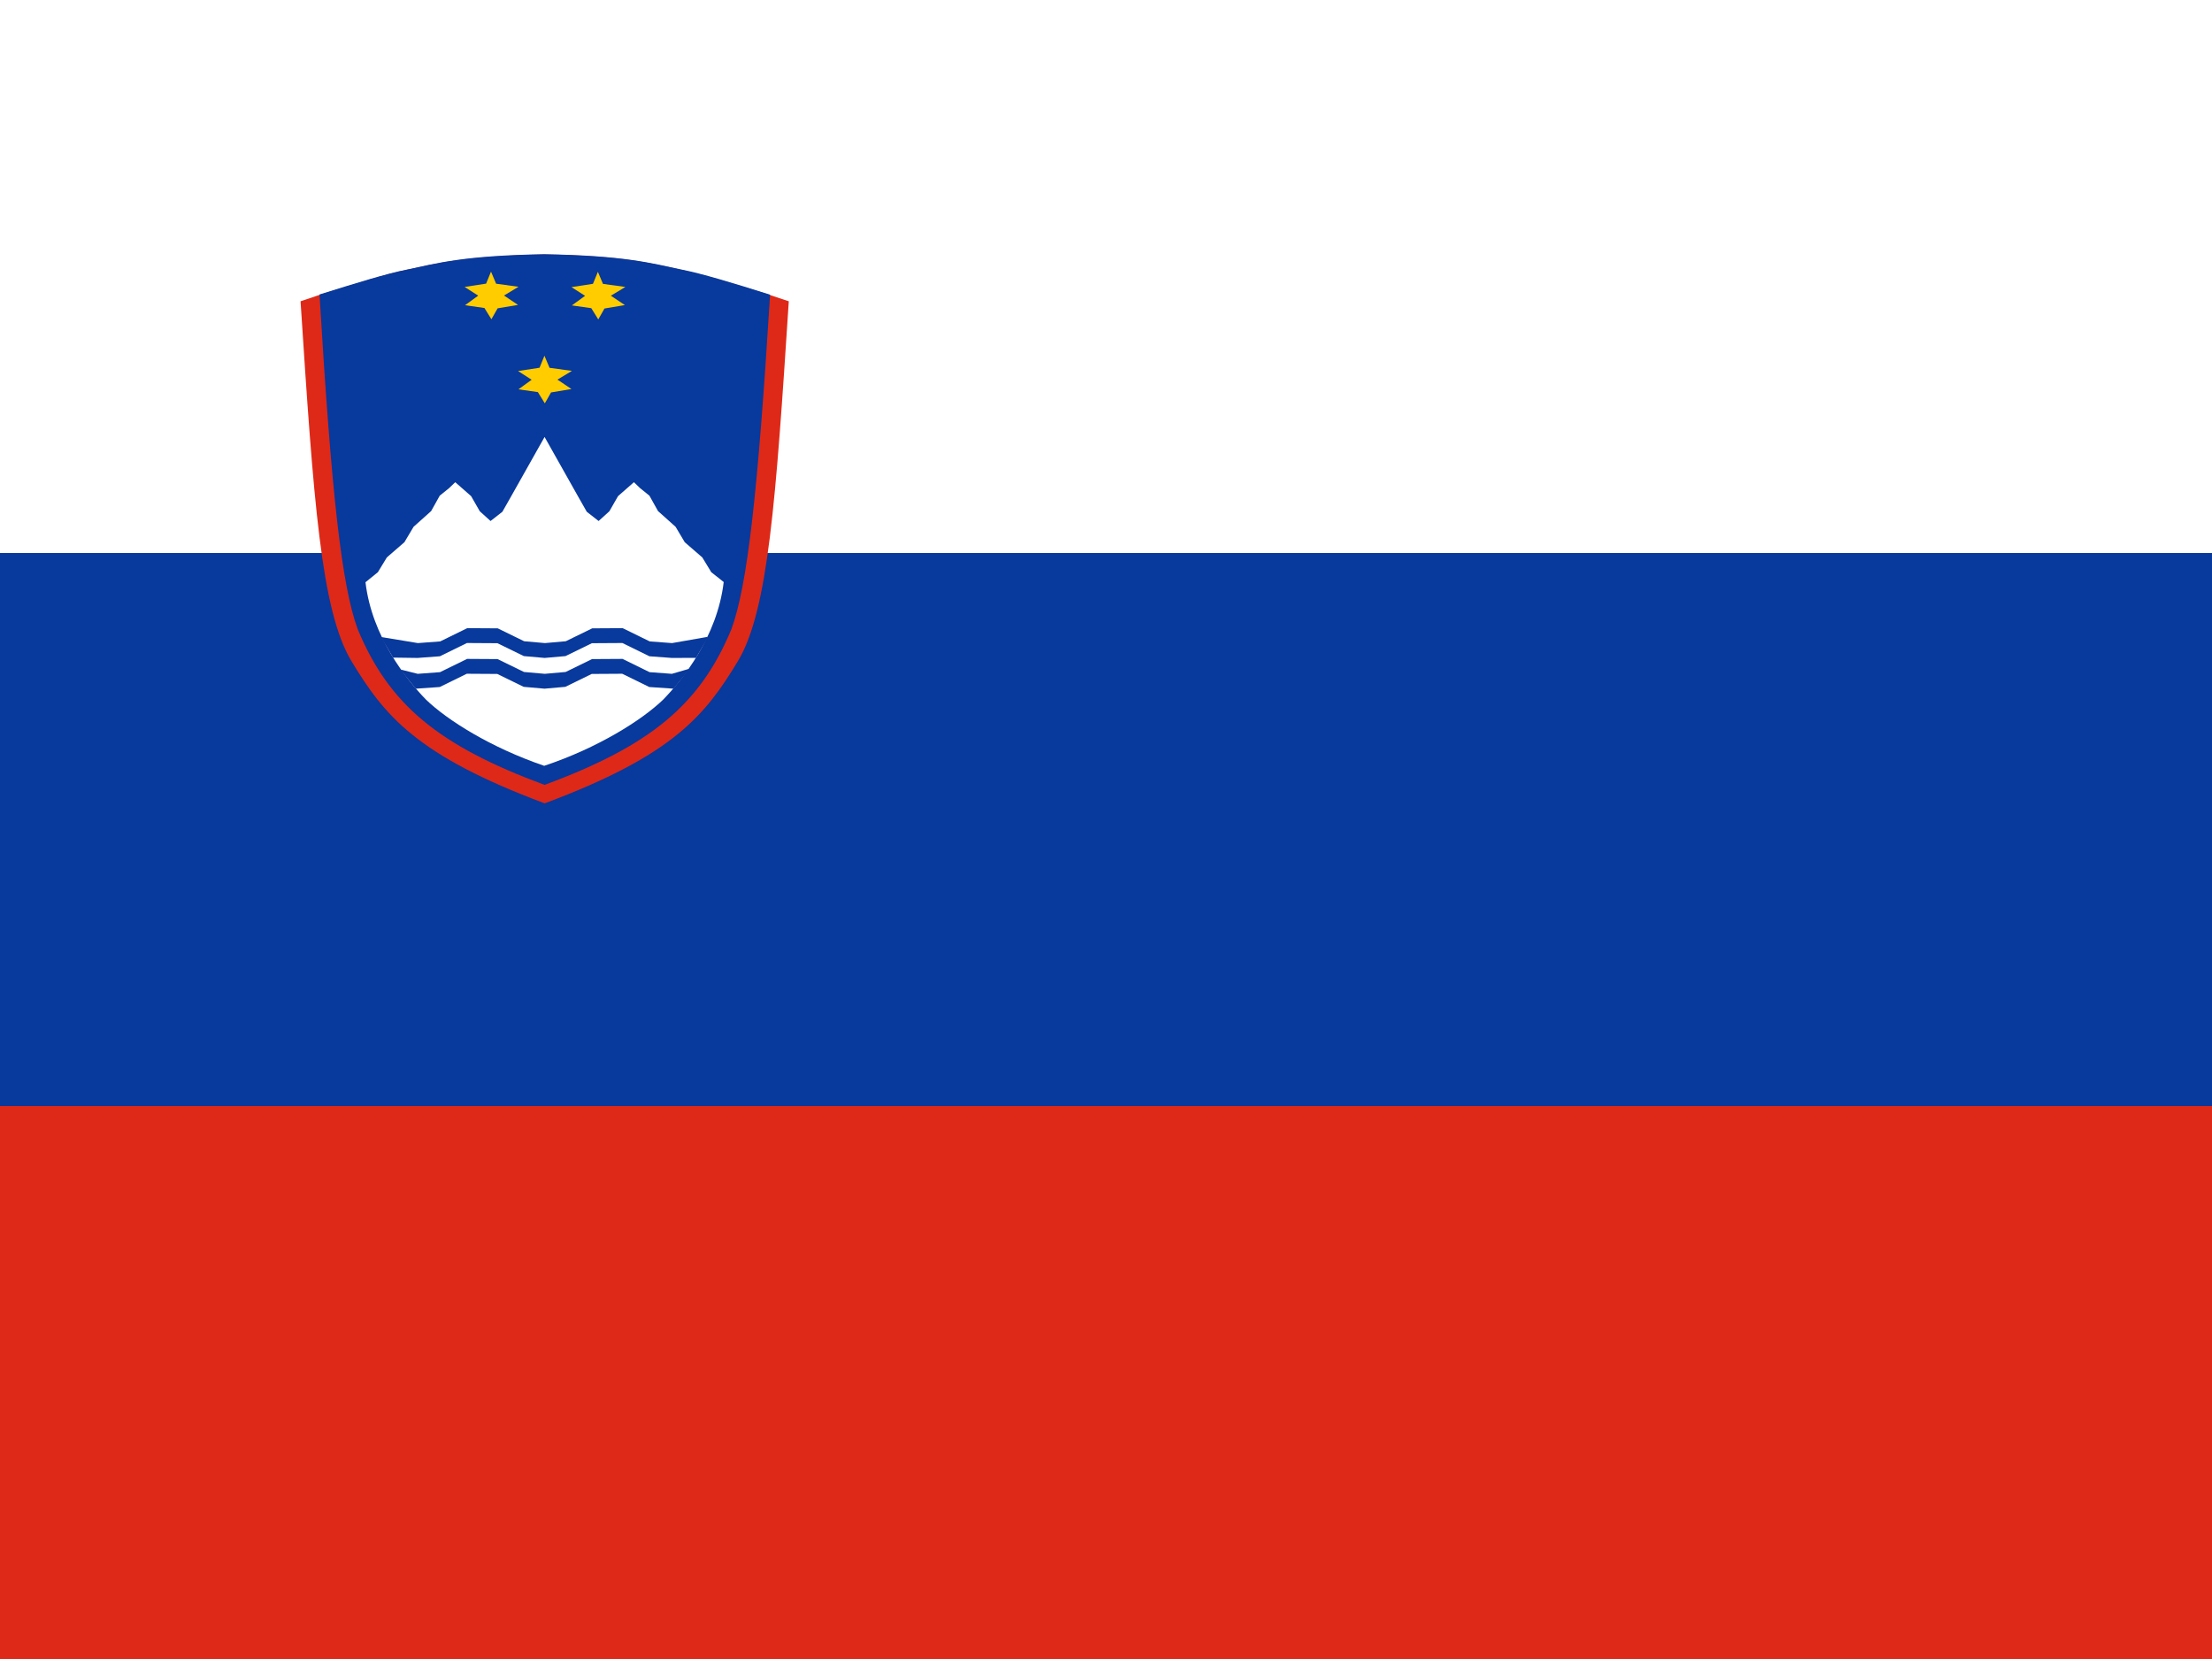
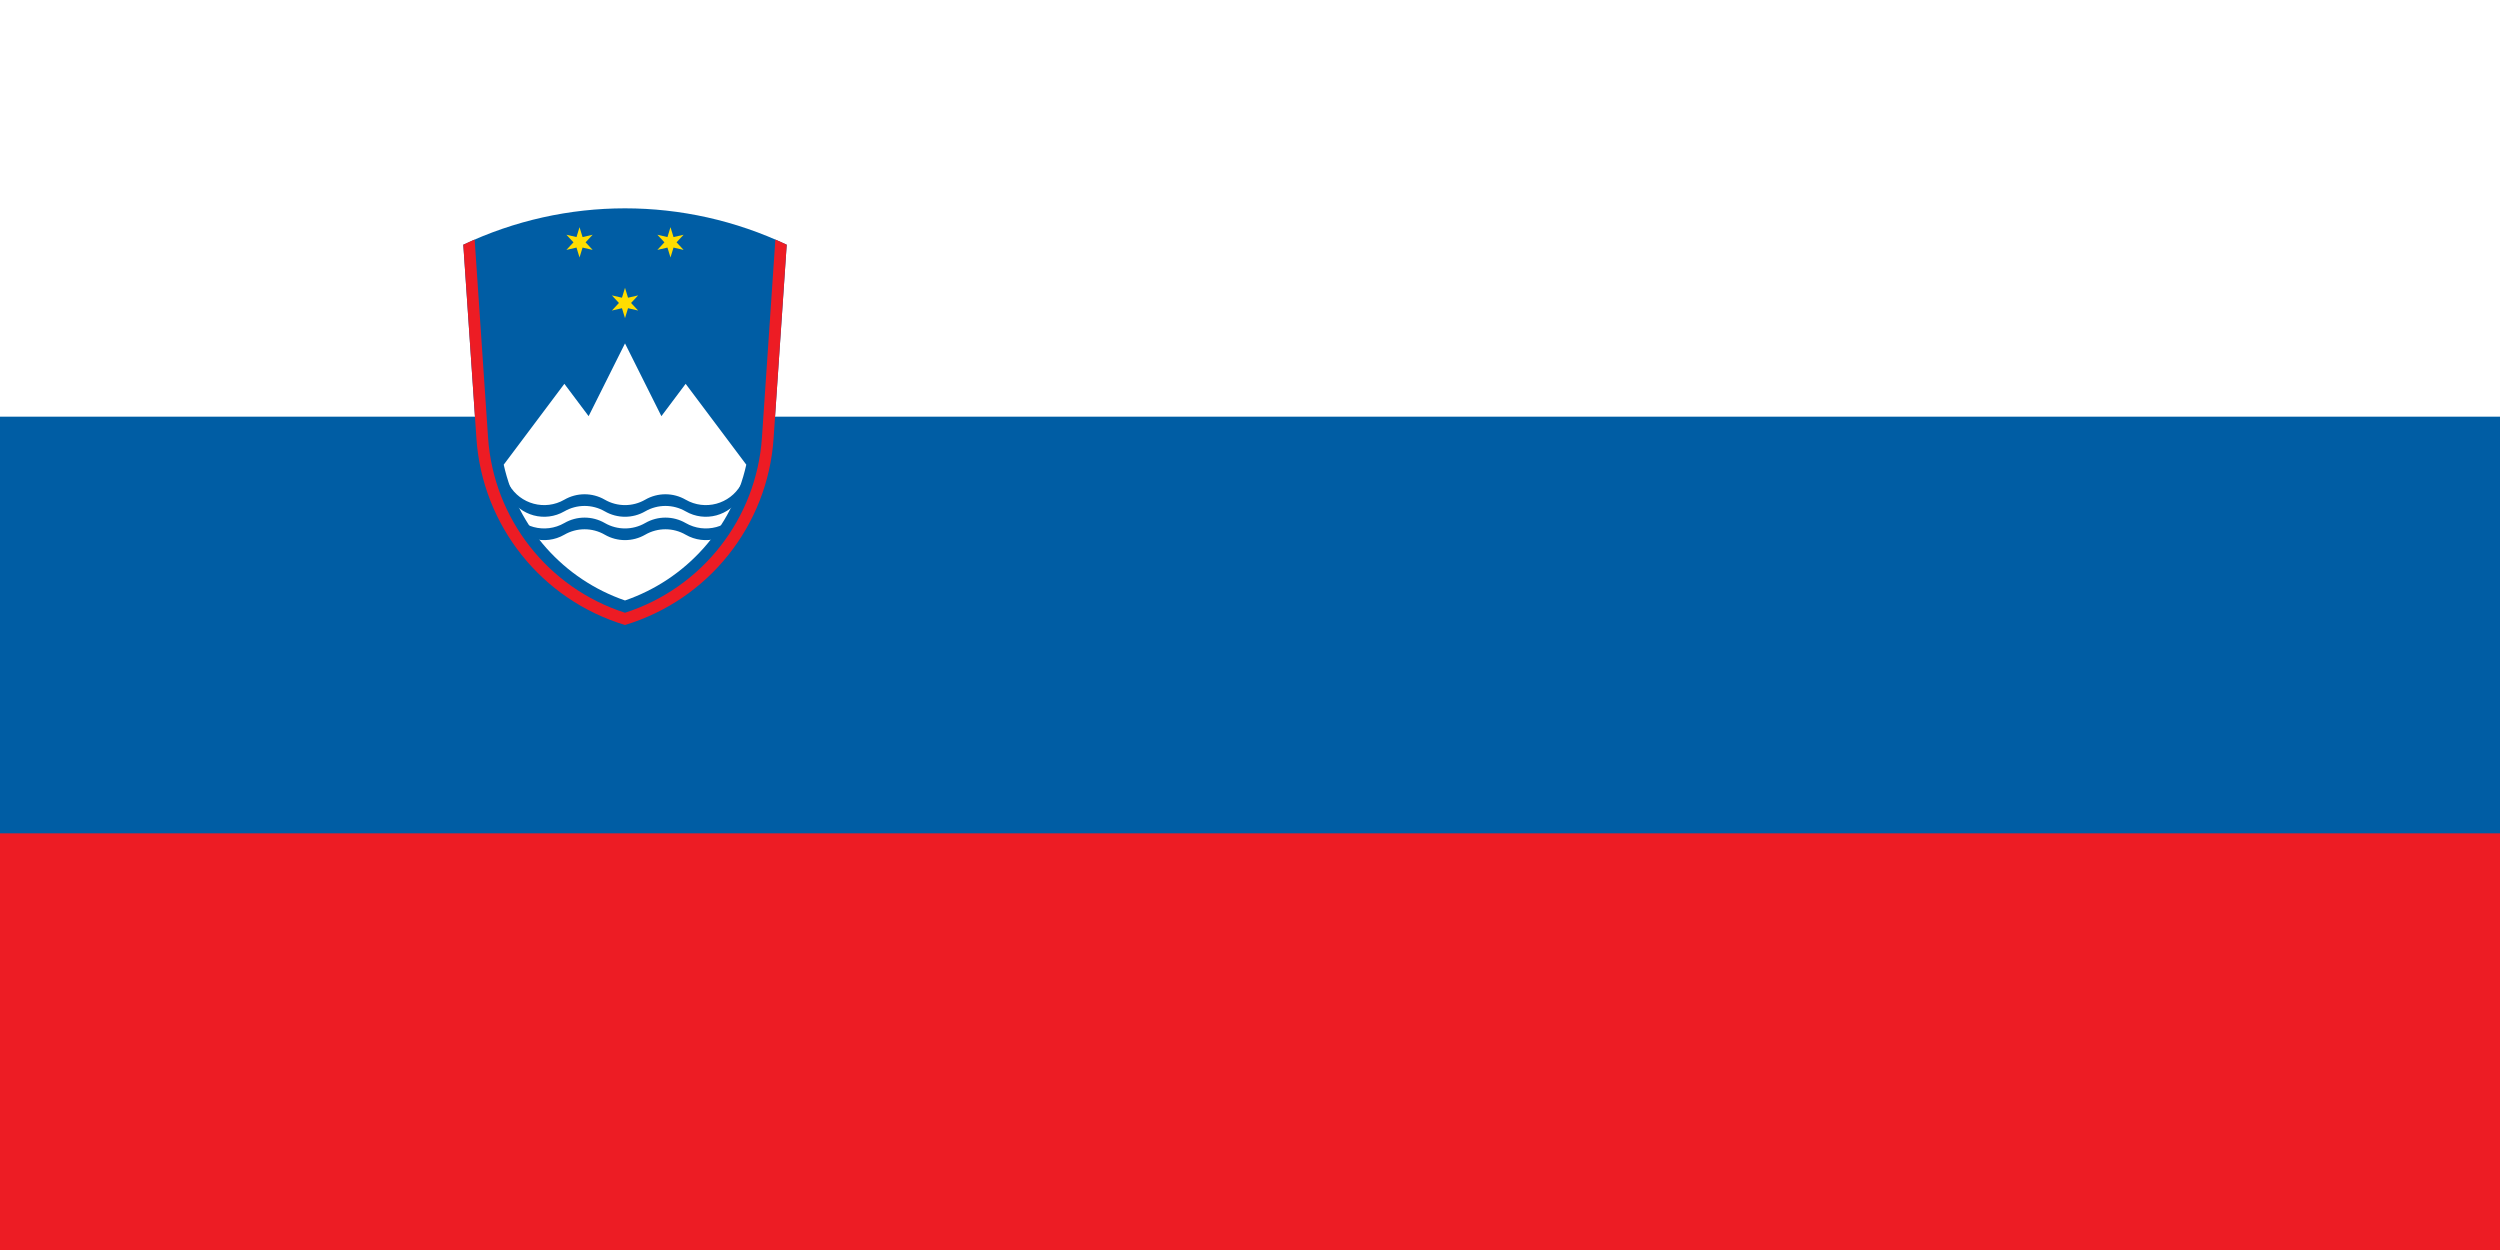
- <svg xmlns="http://www.w3.org/2000/svg" id="svg552" version="1.1" viewBox="0 0 640 480">
-   <defs id="defs554">
-     <clipPath id="clipPath9826" clipPathUnits="userSpaceOnUse">
-       <rect id="rect9828" fill-opacity=".67" height="512" width="682.67" y="-0" x="-15.067" />
-     </clipPath>
-   </defs>
-   <g id="flag" stroke-width="1pt" clip-path="url(#clipPath9826)" transform="matrix(.9375 0 0 .9375 14.125 .000015196)" fill-rule="evenodd">
-     <rect id="rect555" height="512" width="1024" y="-0" x="-62" fill="#fff" />
-     <rect id="rect556" height="170.67" width="1024" y="341.33" x="-62" fill="#de2918" />
-     <rect id="rect563" height="170.67" width="1024" y="170.67" x="-62" fill="#08399c" />
-     <path id="path694" fill="#de2918" d="m228.37 92.976c-4.019 61.651-6.322 95.436-15.709 111.07-10.15 16.789-20.025 29.081-59.63 43.882-39.61-14.81-49.48-27.1-59.633-43.89-9.387-15.63-11.69-49.41-15.709-111.06l5.853-1.972c11.783-3.593 20.574-6.484 27.077-7.766 9.313-1.971 17.228-4.199 42.257-4.723 25.029 0.431 32.983 2.798 42.296 4.769 6.449 1.375 15.617 4.081 27.312 7.744l5.884 1.948z" />
-     <path id="path675" fill="#08399c" d="m222.6 90.955c-3.802 61.518-6.983 89.69-11.943 103.24-9.626 23.193-24.866 35.909-57.665 48.038-32.8-12.14-48.04-24.86-57.664-48.05-4.961-13.54-8.095-41.64-11.788-103.3 11.534-3.602 20.577-6.418 27.08-7.701 9.313-1.972 17.228-4.293 42.257-4.724 25.029 0.431 33.037 2.752 42.35 4.724 6.503 1.283 15.732 4.098 27.373 7.763z" />
-     <path id="path651" fill="#fc0" d="m152.96 109.79 1.573 3.723 6.91 0.947-4.478 2.7 4.33 2.894-6.297 1.055-1.917 3.373-2.155-3.474-5.995-0.851 4.08-2.957-4.201-2.691 6.636-1.017 1.514-3.703z" />
-     <path id="path627" fill="#fff" d="m208.28 179.62-3.831-3.028-2.768-4.554-5.422-4.704-2.826-4.753-5.422-4.852-2.653-4.752-2.883-2.328-1.903-1.831-4.898 4.295-2.67 4.665-3.327 3.016-3.655-2.855-2.763-4.866-10.258-18.217-10.259 18.217-2.763 4.866-3.655 2.855-3.327-3.016-2.67-4.665-4.898-4.295-1.903 1.831-2.883 2.328-2.653 4.752-5.422 4.852-2.826 4.753-5.422 4.704-2.768 4.554-3.821 3.099c1.984 16.886 12.748 30.116 18.613 36.168 6.545 6.355 20.039 14.858 36.54 20.486 16.548-5.508 30.229-14.131 36.774-20.486 5.865-6.052 16.629-19.282 18.625-36.239z" />
-     <path id="path654" fill="#fc0" d="m169.45 83.89 1.573 3.723 6.91 0.947-4.478 2.7 4.33 2.894-6.297 1.055-1.917 3.373-2.155-3.474-5.995-0.851 4.08-2.957-4.201-2.691 6.636-1.017 1.514-3.703z" />
-     <path id="path655" fill="#fc0" d="m136.47 83.834 1.573 3.723 6.91 0.947-4.478 2.7 4.33 2.894-6.297 1.055-1.917 3.373-2.155-3.474-5.995-0.851 4.08-2.957-4.201-2.691 6.636-1.017 1.514-3.703z" />
-     <path id="path664" fill="#08399c" d="m199.72 203.03-7.468 0.023-6.892-0.513-8.348-4.094-9.409 0.057-8.149 3.981-6.428 0.568-6.428-0.568-8.149-3.981-9.409-0.057-8.348 4.094-6.892 0.513-7.562-0.104-3.652-6.186 0.136-0.142 11.172 1.848 6.892-0.513 8.348-4.094 9.409 0.057 8.149 3.981 6.428 0.568 6.428-0.568 8.149-3.981 9.409-0.057 8.348 4.094 6.892 0.513 10.874-1.907 0.144 0.286-3.643 6.182z" />
-     <path id="path665" fill="#08399c" d="m113.25 212.54 7.393-0.513 8.348-4.094 9.409 0.057 8.149 3.981 6.428 0.568 6.428-0.568 8.149-3.981 9.409-0.057 8.348 4.094 7.494 0.513 4.835-5.96-0.163-0.135-5.18 1.51-6.892-0.513-8.348-4.094-9.409 0.057-8.149 3.981-6.428 0.568-6.428-0.568-8.149-3.981-9.409-0.057-8.348 4.094-6.892 0.513-5.077-1.28-0.061 0.249 4.543 5.615z" />
+ <svg xmlns="http://www.w3.org/2000/svg" xmlns:xlink="http://www.w3.org/1999/xlink" id="slovenia_flag" viewBox="0 0 12 6">
+   <rect width="12" height="6" fill="#ed1c24" />
+   <rect width="12" height="4" fill="#005da4" />
+   <rect width="12" height="2" fill="#fff" />
+   <g transform="translate(2.2238 1) scale(.12937)">
+     <svg width="12" viewBox="-120 -190.223 240 309.188" height="15.459">
+       <path d="m110.26-19.478l9.74-143.75a280.22 280.22 0 0 0 -240 0l9.74 143.75a155.61 155.61 0 0 0 110.26 138.45 155.61 155.61 0 0 0 110.26 -138.45" fill="#005da4" />
+       <path d="m-90 0a138.29 138.29 0 0 0 90 100.77 138.29 138.29 0 0 0 90 -100.77l-45-60-18 24-27-54-27 54-18-24-45 60" fill="#fff" />
+       <g id="wave" transform="scale(5) translate(0 5.1962)" fill="#005da4">
+         <path d="m-17.196-2.196a6 6 0 0 0 8.196 2.196 6 6 0 0 1 6 0 6 6 0 0 0 6 0 6 6 0 0 1 6 0 6 6 0 0 0 8.196 -2.196v1.732a6 6 0 0 1 -8.196 2.196 6 6 0 0 0 -6 0 6 6 0 0 1 -6 0 6 6 0 0 0 -6 0 6 6 0 0 1 -8.196 -2.196z" />
+       </g>
+       <use xlink:href="#wave" transform="translate(0 17.321)" />
+       <g id="s" transform="translate(0,-120) scale(2.25)">
+         <path stroke-width=".2" d="m0-5l1 3.268 3.33-0.768-2.33 2.5 2.33 2.5-3.33-0.768-1 3.268-1-3.268-3.33 0.768 2.33-2.5-2.33-2.5 3.33 0.768z" fill="#fd0" />
+       </g>
+       <use xlink:href="#s" transform="translate(-33.75,-45)" />
+       <use xlink:href="#s" transform="translate(33.75,-45)" />
+       <path d="m-111.58-167.05l9.96 146.99a146.95 146.95 0 0 0 101.62 129.95 146.95 146.95 0 0 0 101.62 -129.95l9.96-146.99a280.22 280.22 0 0 0 8.42 3.82l-9.74 143.75a155.61 155.61 0 0 1 -110.26 138.45 155.61 155.61 0 0 1 -110.26 -138.45l-9.74-143.75a280.22 280.22 0 0 0 8.42 -3.82" fill="#ed1c24" />
+     </svg>
  </g>
</svg>
